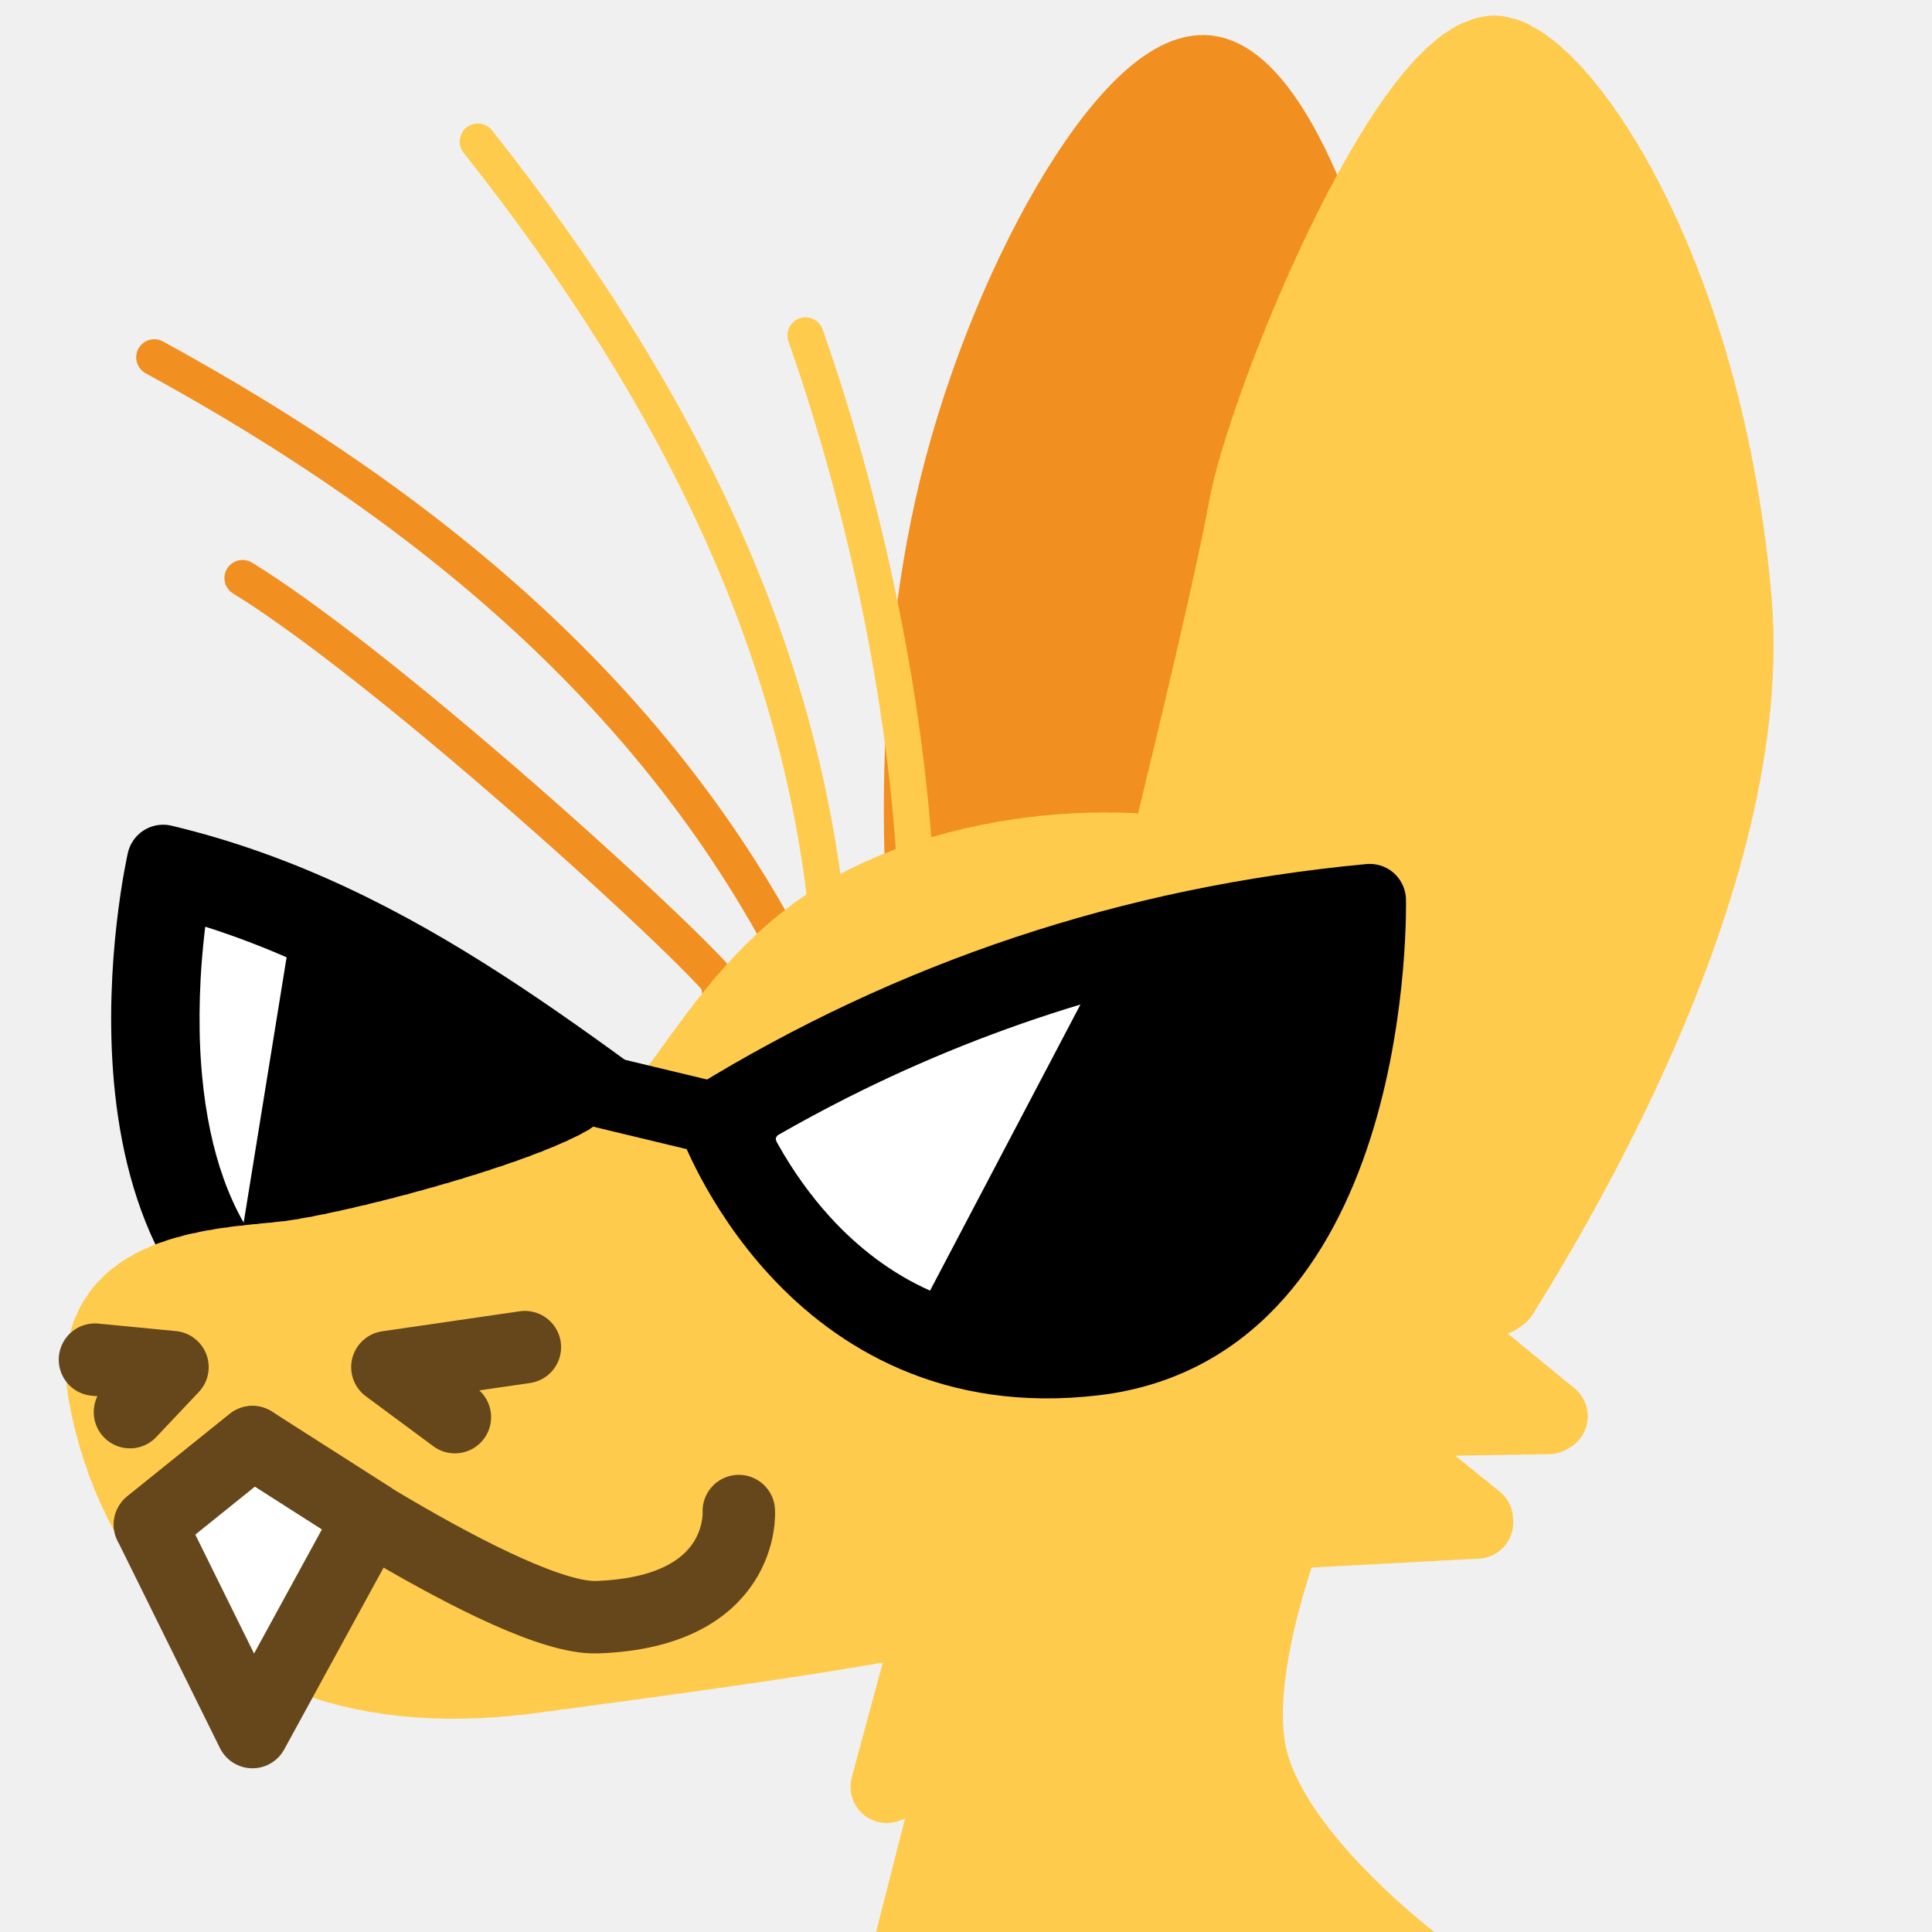
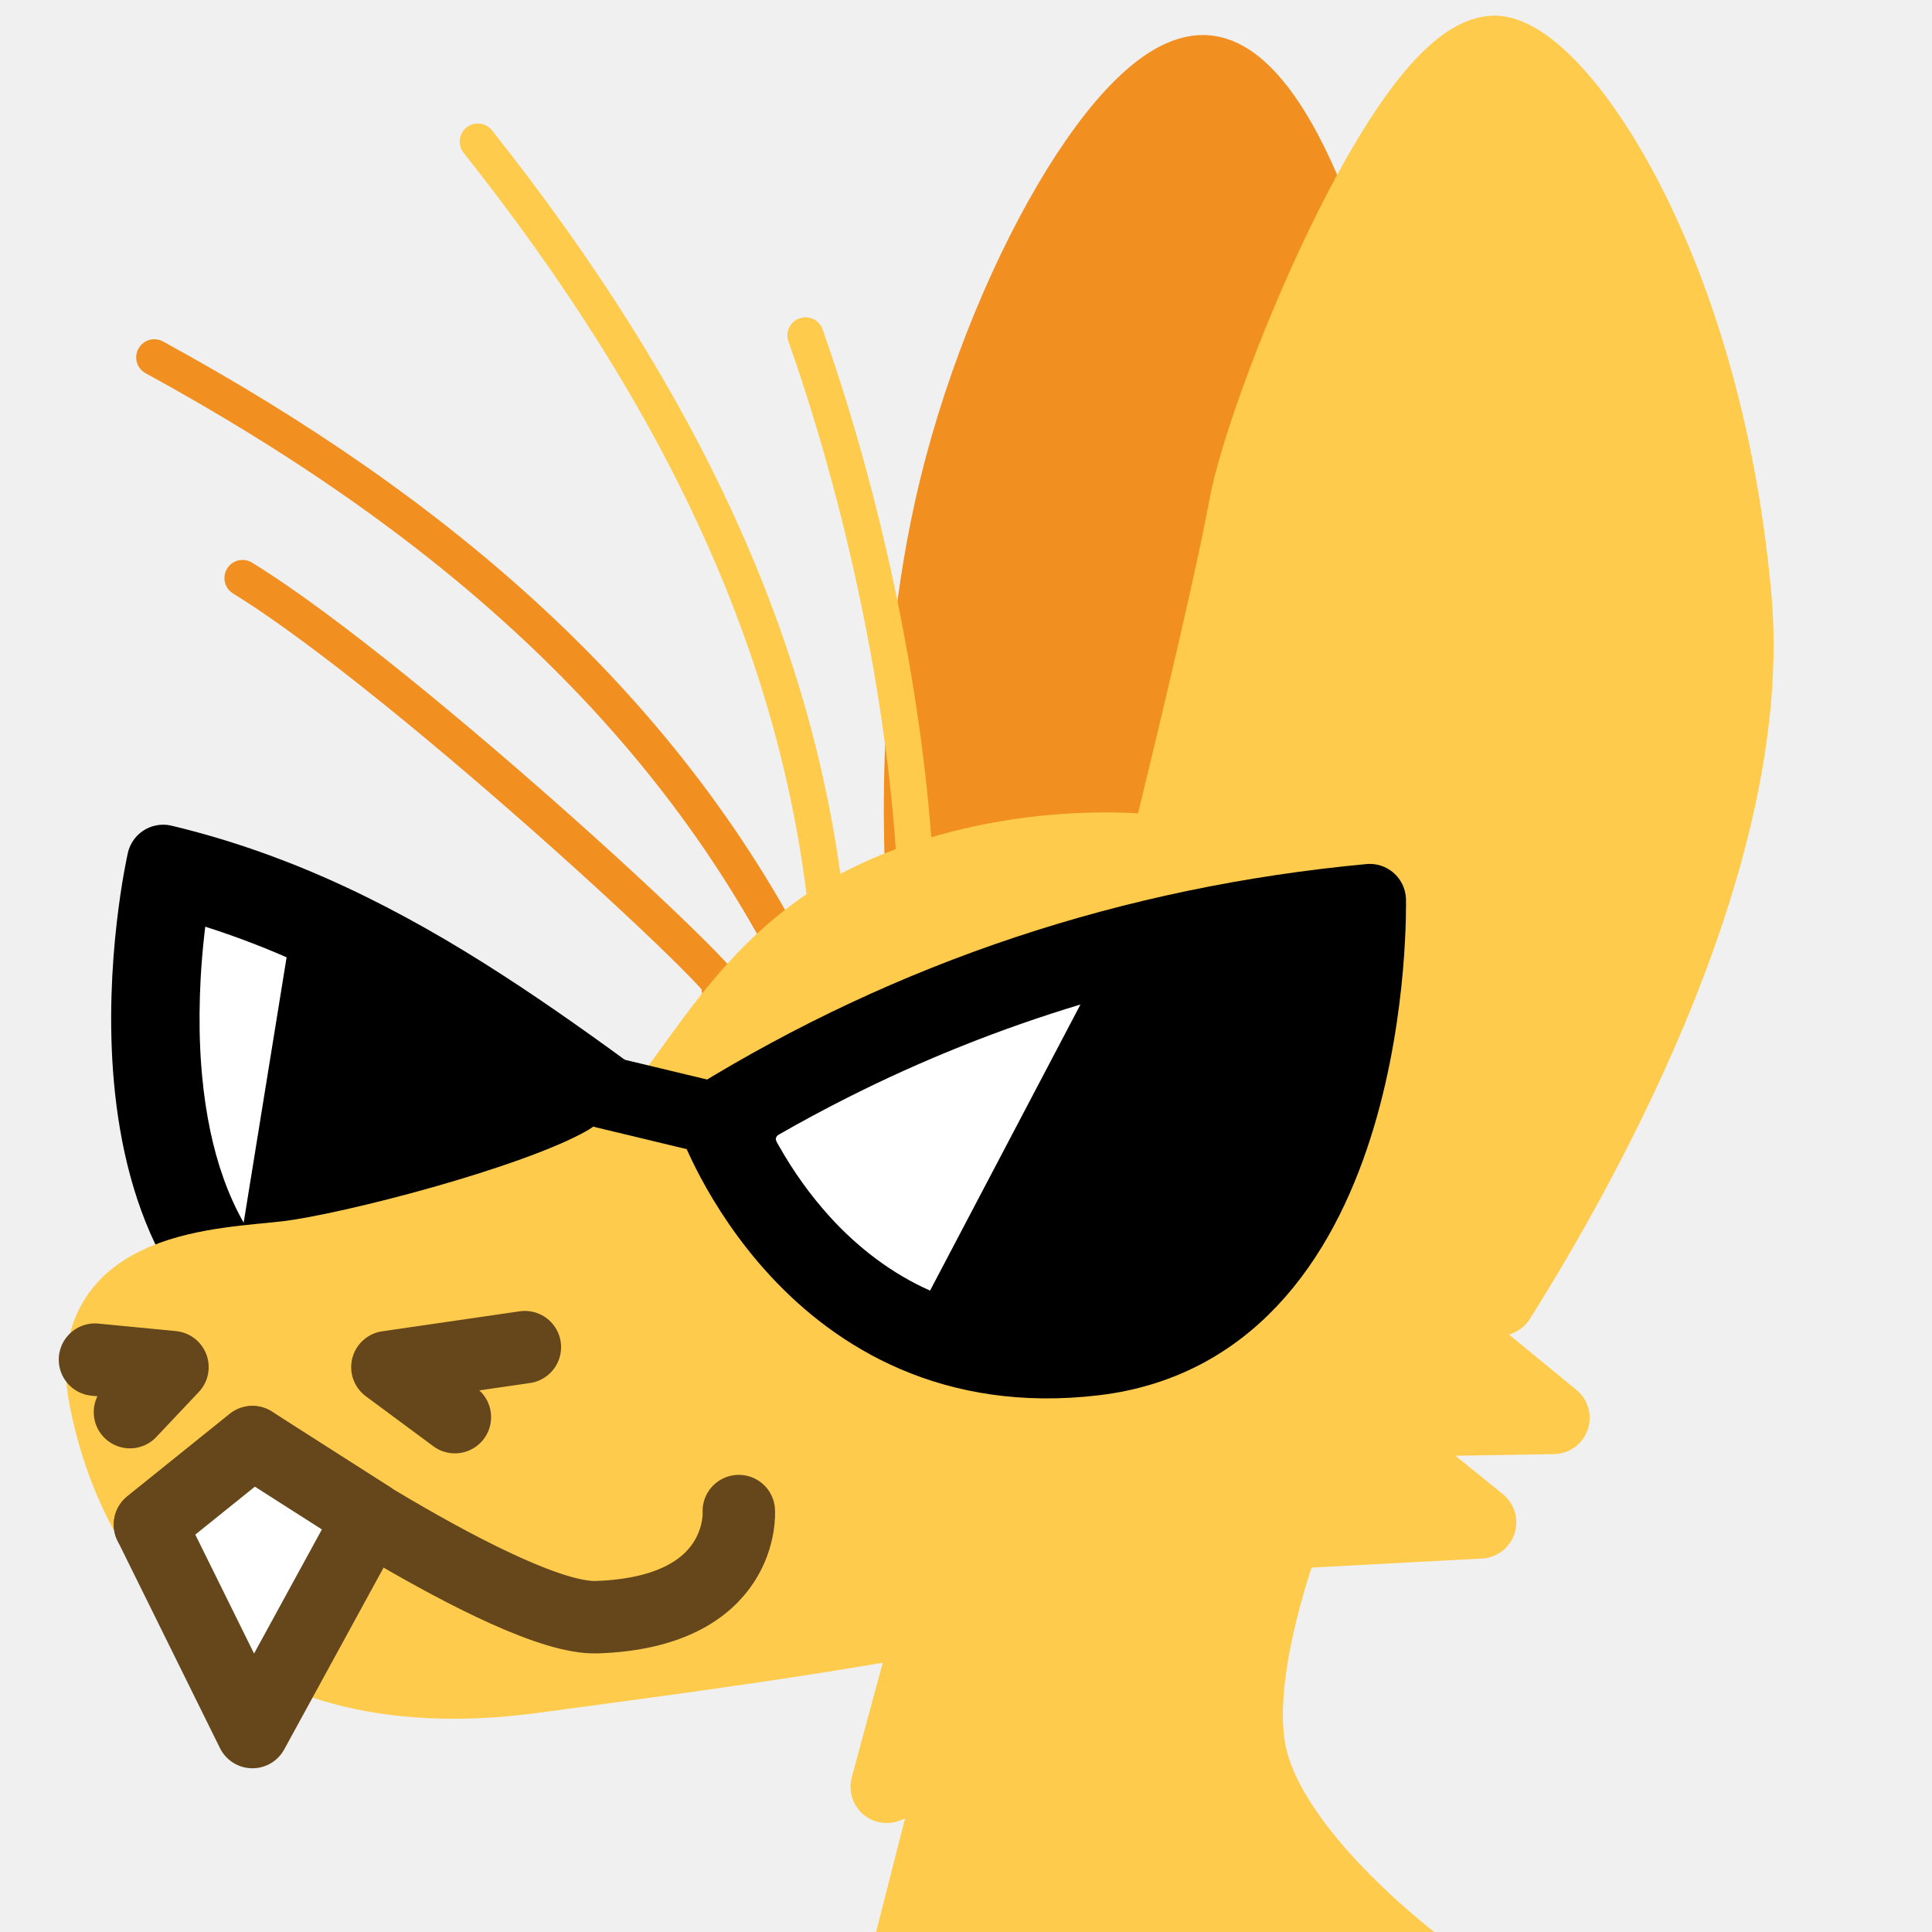
<svg xmlns="http://www.w3.org/2000/svg" version="1.1" id="svg824" width="1706.667" height="1706.667" viewBox="0 0 1706.667 1706.667">
  <defs id="defs828" />
  <g id="layer1" style="display:inline">
    <path style="display:none;fill:#123456;stroke:#123456;stroke-width:64;stroke-linecap:round;stroke-linejoin:round;-inkscape-stroke:none;paint-order:fill markers stroke;stop-color:#000000" d="m 1298.031,865.098 c 70.798,131.454 185.382,239.025 198.706,401.828 -29.438,-19.135 -55.932,-14.719 -79.483,13.247 91.022,54.7 58.514,175.917 81.69,267.15 l -99.353,6.624 c 66.759,58.919 81.773,128.186 90.522,198.706 l -494.507,2.208 c -24.38,-41.481 23.115,-208.563 66.236,-227.044 0,0 3.379,-20.015 -75.353,-9.455 C 1015.23,1271.09 1172.184,1096.186 1298.031,865.098 Z" id="path3091" />
    <path style="opacity:1;fill:#ffcb4c;fill-opacity:1;stroke:#ffcb4c;stroke-width:64;stroke-linecap:round;stroke-linejoin:round;stroke-miterlimit:4;stroke-dasharray:none;stroke-dashoffset:0;stroke-opacity:1;paint-order:fill markers stroke;stop-color:#000000" d="m 848.093,1338.888 -64.785,239.508 62.822,-25.521 -51.043,200.244 459.384,-15.705 c 0,0 -127.607,-94.233 -149.202,-184.539 -21.595,-90.306 51.043,-253.25 51.043,-253.25 z" id="path3340" />
    <g id="g12988">
      <path style="display:inline;fill:none;fill-opacity:1;stroke:#f19020;stroke-width:32;stroke-linecap:round;stroke-linejoin:round;stroke-miterlimit:4;stroke-dasharray:none;stroke-dashoffset:0;stroke-opacity:1;paint-order:fill markers stroke;stop-color:#000000" d="m 214.247,510.634 c 147.168,90.378 469.022,391.007 421.528,363.052" id="path6280-0-6" />
      <path style="display:inline;fill:none;fill-opacity:1;stroke:#f19020;stroke-width:32;stroke-linecap:round;stroke-linejoin:round;stroke-miterlimit:4;stroke-dasharray:none;stroke-dashoffset:0;stroke-opacity:1;paint-order:fill markers stroke;stop-color:#000000" d="M 136.307,315.67 C 386.364,452.289 592.003,626.13 711.506,872.152" id="path6280-3" />
      <g id="g2963" transform="translate(-4.415697,39.74127)">
        <path style="display:inline;fill:#000000;stroke:#000000;stroke-width:64;stroke-linecap:round;stroke-linejoin:round;stroke-miterlimit:4;stroke-dasharray:none;paint-order:fill markers stroke;stop-color:#000000" d="M 678.694,1024.954 C 512.252,908.164 359.309,771.125 148.571,720.778 c 0,0 -83.348,366.273 157.342,445.777 240.69,79.504 372.781,-141.602 372.781,-141.602" id="path1872-0" />
        <path id="path2663" style="display:inline;fill:#ffffff;stroke:none;stroke-width:64;stroke-linecap:round;stroke-linejoin:round;stroke-miterlimit:4;stroke-dasharray:none;paint-order:fill markers stroke;stop-color:#000000" d="m 257.588,805.906 c -22.637,-9.861 -45.91,-18.696 -69.484,-26.276 -0.791,-0.253 -1.581,-0.511 -2.373,-0.761 -0.232,1.975 -0.465,3.951 -0.697,5.926 -1.514,13.426 -2.659,26.8 -3.398,40.271 -0.275,5.119 -0.486,10.432 -0.648,15.523 -0.607,20.319 -0.333,40.674 1.189,60.875 0.245,3.25 0.51,6.44 0.819,9.641 1.526,16.368 3.886,32.549 7.286,48.658 5.951,27.988 15.181,55.592 29.382,80.569" />
      </g>
      <path style="opacity:1;fill:#f19020;fill-opacity:1;stroke:#f19020;stroke-width:64;stroke-linecap:round;stroke-miterlimit:4;stroke-dasharray:none;stroke-dashoffset:0;stroke-opacity:1;paint-order:fill markers stroke;stop-color:#000000" d="m 815.856,804.615 c 0,0 -15.773,-176.535 23.732,-354.945 43.46,-196.269 159.208,-394.737 227.296,-386.49 68.088,8.247 140.46,221.695 143.093,363.696 2.632,142 -86.359,437.567 -86.359,437.567 z" id="path1640" />
-       <path id="path1148" style="display:inline;opacity:1;fill:#ffcb4c;stroke:#ffcb4c;stroke-width:64;stroke-linecap:round;stroke-linejoin:round;stroke-miterlimit:4;stroke-dasharray:6.4, 6.4;stroke-dashoffset:0;stroke-opacity:1;paint-order:fill markers stroke;stop-color:#000000" d="m 1299.055,1153.559 c 0,0 -0.108,-10.821 -0.951,-28.418 -0.422,-8.799 -1.026,-19.291 -1.895,-30.973 -0.869,-11.681 -2,-24.552 -3.473,-38.105 -1.473,-13.553 -3.289,-27.788 -5.523,-42.201 -2.235,-14.413 -4.889,-29.005 -8.043,-43.268 -1.577,-7.131 -3.279,-14.182 -5.115,-21.086 -1.836,-6.904 -3.807,-13.662 -5.922,-20.213 -2.115,-6.551 -4.373,-12.892 -6.787,-18.963 -2.414,-6.071 -4.983,-11.87 -7.715,-17.334 -2.732,-5.464 -5.935,-10.786 -9.539,-15.961 -3.604,-5.175 -7.611,-10.205 -11.949,-15.084 -4.338,-4.879 -9.007,-9.609 -13.94,-14.186 -4.932,-4.576 -10.126,-8.999 -15.514,-13.266 -5.387,-4.266 -10.967,-8.375 -16.67,-12.324 -5.703,-3.949 -11.53,-7.738 -17.41,-11.363 -11.761,-7.251 -23.737,-13.847 -35.371,-19.76 -11.634,-5.913 -22.926,-11.142 -33.32,-15.66 -10.395,-4.519 -19.891,-8.326 -27.934,-11.395 -16.085,-6.137 -26.354,-9.318 -26.354,-9.318 -106.831,-15.988 -232.175,6.969 -312.625,60.014 -101.267,66.77 -136.887,176.629 -198.707,211.955 -61.82,35.325 -225.2,77.273 -280.396,83.897 -55.196,6.623 -183.25,6.625 -161.172,123.641 22.078,117.016 112.599,282.605 377.541,247.279 264.942,-35.326 313.515,-44.157 536.508,-88.314 22.897,-4.534 53.848,-18.32 86.828,-36.947 l 213.871,-11.428 -92.926,-75.256 c 5.358,-4.84 10.6,-9.718 15.633,-14.637 l 142.076,-2.375 -84.881,-69.668 c 3.481,-6.554 6.481,-13.021 8.627,-19.307 1.052,-3.082 2.033,-6.627 3.047,-9.977 z" />
+       <path id="path1148" style="display:inline;opacity:1;fill:#ffcb4c;stroke:#ffcb4c;stroke-width:64;stroke-linecap:round;stroke-linejoin:round;stroke-miterlimit:4;stroke-dasharray:none;stroke-dashoffset:0;stroke-opacity:1;paint-order:fill markers stroke;stop-color:#000000" d="m 1299.055,1153.559 c 0,0 -0.108,-10.821 -0.951,-28.418 -0.422,-8.799 -1.026,-19.291 -1.895,-30.973 -0.869,-11.681 -2,-24.552 -3.473,-38.105 -1.473,-13.553 -3.289,-27.788 -5.523,-42.201 -2.235,-14.413 -4.889,-29.005 -8.043,-43.268 -1.577,-7.131 -3.279,-14.182 -5.115,-21.086 -1.836,-6.904 -3.807,-13.662 -5.922,-20.213 -2.115,-6.551 -4.373,-12.892 -6.787,-18.963 -2.414,-6.071 -4.983,-11.87 -7.715,-17.334 -2.732,-5.464 -5.935,-10.786 -9.539,-15.961 -3.604,-5.175 -7.611,-10.205 -11.949,-15.084 -4.338,-4.879 -9.007,-9.609 -13.94,-14.186 -4.932,-4.576 -10.126,-8.999 -15.514,-13.266 -5.387,-4.266 -10.967,-8.375 -16.67,-12.324 -5.703,-3.949 -11.53,-7.738 -17.41,-11.363 -11.761,-7.251 -23.737,-13.847 -35.371,-19.76 -11.634,-5.913 -22.926,-11.142 -33.32,-15.66 -10.395,-4.519 -19.891,-8.326 -27.934,-11.395 -16.085,-6.137 -26.354,-9.318 -26.354,-9.318 -106.831,-15.988 -232.175,6.969 -312.625,60.014 -101.267,66.77 -136.887,176.629 -198.707,211.955 -61.82,35.325 -225.2,77.273 -280.396,83.897 -55.196,6.623 -183.25,6.625 -161.172,123.641 22.078,117.016 112.599,282.605 377.541,247.279 264.942,-35.326 313.515,-44.157 536.508,-88.314 22.897,-4.534 53.848,-18.32 86.828,-36.947 l 213.871,-11.428 -92.926,-75.256 c 5.358,-4.84 10.6,-9.718 15.633,-14.637 l 142.076,-2.375 -84.881,-69.668 c 3.481,-6.554 6.481,-13.021 8.627,-19.307 1.052,-3.082 2.033,-6.627 3.047,-9.977 z" />
      <path style="display:none;fill:#123456;stroke:#123456;stroke-width:64;stroke-linecap:round;stroke-linejoin:round;-inkscape-stroke:none;paint-order:fill markers stroke;stop-color:#000000" d="M 880.931,744.045 C 763.916,771.643 622.613,916.257 622.613,916.257 620.953,833.211 611.28,749.437 735.213,677.809 c -124.695,-7.457 -249.288,-15.117 -408.452,46.365 0,0 303.226,-263.622 490.142,-280.397 172.212,-15.455 264.942,37.533 264.942,37.533 -0.192,-45.683 -31.458,-88.259 -90.522,-128.055 0,0 295.852,97.145 333.385,194.291 37.533,97.145 28.702,167.796 28.702,167.796 l -243.752,34.923 c 0,0 -111.711,-33.819 -228.727,-6.221 z" id="path1637" />
-       <path id="path13483" style="display:inline;opacity:1;fill:#ffcb4c;stroke:#ffcb4c;stroke-width:64;stroke-linecap:round;stroke-linejoin:round;stroke-miterlimit:4;stroke-dasharray:6.4, 6.4;stroke-dashoffset:0;stroke-opacity:1;paint-order:fill markers stroke;stop-color:#000000" d="m 1317.156,45.948 c -78.829,10.17 -201.37,313.21 -217.496,402.053 -14.357,79.101 -63.633,279.933 -77.651,336.854 -19.11,370.924 184.18,332.383 302.377,363.173 81.028,-128.96 228.329,-397.485 208.549,-620.13 C 1505.853,223.071 1368.275,39.354 1317.156,45.948 Z" />
+       <path id="path13483" style="display:inline;opacity:1;fill:#ffcb4c;stroke:#ffcb4c;stroke-width:64;stroke-linecap:round;stroke-linejoin:round;stroke-miterlimit:4;stroke-dasharray:none;stroke-dashoffset:0;stroke-opacity:1;paint-order:fill markers stroke;stop-color:#000000" d="m 1317.156,45.948 c -78.829,10.17 -201.37,313.21 -217.496,402.053 -14.357,79.101 -63.633,279.933 -77.651,336.854 -19.11,370.924 184.18,332.383 302.377,363.173 81.028,-128.96 228.329,-397.485 208.549,-620.13 C 1505.853,223.071 1368.275,39.354 1317.156,45.948 Z" />
      <g id="g13003">
        <path style="opacity:1;fill:none;fill-opacity:1;stroke:#65471b;stroke-width:64;stroke-linecap:round;stroke-linejoin:round;stroke-miterlimit:4;stroke-dasharray:none;stroke-dashoffset:0;stroke-opacity:1;paint-order:fill markers stroke;stop-color:#000000" d="m 83.898,1201.07 68.443,6.623 -37.533,39.741" id="path2163" />
        <path style="opacity:1;fill:none;fill-opacity:1;stroke:#65471b;stroke-width:64;stroke-linecap:round;stroke-linejoin:round;stroke-miterlimit:4;stroke-dasharray:none;stroke-dashoffset:0;stroke-opacity:1;paint-order:fill markers stroke;stop-color:#000000" d="m 401.828,1251.85 -59.612,-44.157 121.432,-17.663" id="path2198" />
        <path style="opacity:1;fill:none;fill-opacity:1;stroke:#65471b;stroke-width:64;stroke-linecap:round;stroke-linejoin:round;stroke-miterlimit:4;stroke-dasharray:none;stroke-dashoffset:0;stroke-opacity:1;paint-order:fill markers stroke;stop-color:#000000" d="m 132.471,1346.787 90.522,-72.859 c 0,0 227.99,157.194 304.174,154.641 131.805,-4.416 125.469,-93.736 125.469,-93.736" id="path2200" />
        <path style="opacity:1;fill:#ffffff;fill-opacity:1;stroke:#65471b;stroke-width:64;stroke-linecap:round;stroke-linejoin:round;stroke-miterlimit:4;stroke-dasharray:none;stroke-dashoffset:0;stroke-opacity:1;paint-order:fill markers stroke;stop-color:#000000" d="m 222.993,1530.039 -90.522,-183.251 90.522,-72.859 103.769,66.235 z" id="path2202" />
      </g>
      <path style="opacity:1;fill:none;fill-opacity:1;stroke:#ffcb4c;stroke-width:32;stroke-linecap:round;stroke-linejoin:round;stroke-miterlimit:4;stroke-dasharray:none;stroke-dashoffset:0;stroke-opacity:1;paint-order:fill markers stroke;stop-color:#000000" d="M 422.098,125.101 C 599.1,348.402 720.689,588.661 734.815,861.807" id="path6280" />
      <path style="display:inline;fill:none;fill-opacity:1;stroke:#ffcb4c;stroke-width:32;stroke-linecap:round;stroke-linejoin:round;stroke-miterlimit:4;stroke-dasharray:none;stroke-dashoffset:0;stroke-opacity:1;paint-order:fill markers stroke;stop-color:#000000" d="m 711.568,296.293 c 57.336,162.601 95.675,355.385 98.55,516.119" id="path6280-0" />
      <path style="fill:#1a1a1a;stroke:#000000;stroke-width:64;stroke-linecap:round;stroke-linejoin:round;stroke-miterlimit:4;stroke-dasharray:none;paint-order:fill markers stroke;stop-color:#000000" d="M 629.955,987.811 534.299,964.83" id="path1366" />
      <g id="g2959">
        <path style="fill:#000000;stroke:#000000;stroke-width:64;stroke-linecap:round;stroke-linejoin:round;stroke-miterlimit:4;stroke-dasharray:none;paint-order:fill markers stroke;stop-color:#000000" d="m 629.955,987.811 c 175.784,-108.117 368.921,-172.853 580.031,-192.656 0,0 8.831,375.533 -242.863,405.575 C 715.428,1230.773 629.955,987.811 629.955,987.811" id="path1872" />
        <path id="path2467" style="fill:#ffffff;stroke:none;stroke-width:64;stroke-linecap:round;stroke-linejoin:round;stroke-miterlimit:4;stroke-dasharray:none;paint-order:fill markers stroke;stop-color:#000000" d="m 954.439,887.346 c -70.682,21.323 -139.497,48.825 -205.413,82.076 -20.879,10.523 -41.47,21.618 -61.754,33.245 -1.109,1.009 -2.259,2.404 -1.878,4.017 0.296,1.9 1.604,3.406 2.422,5.095 12.729,22.637 27.879,43.942 45.342,63.176 24.778,27.241 54.663,50.173 88.424,65.123" />
      </g>
    </g>
  </g>
</svg>
